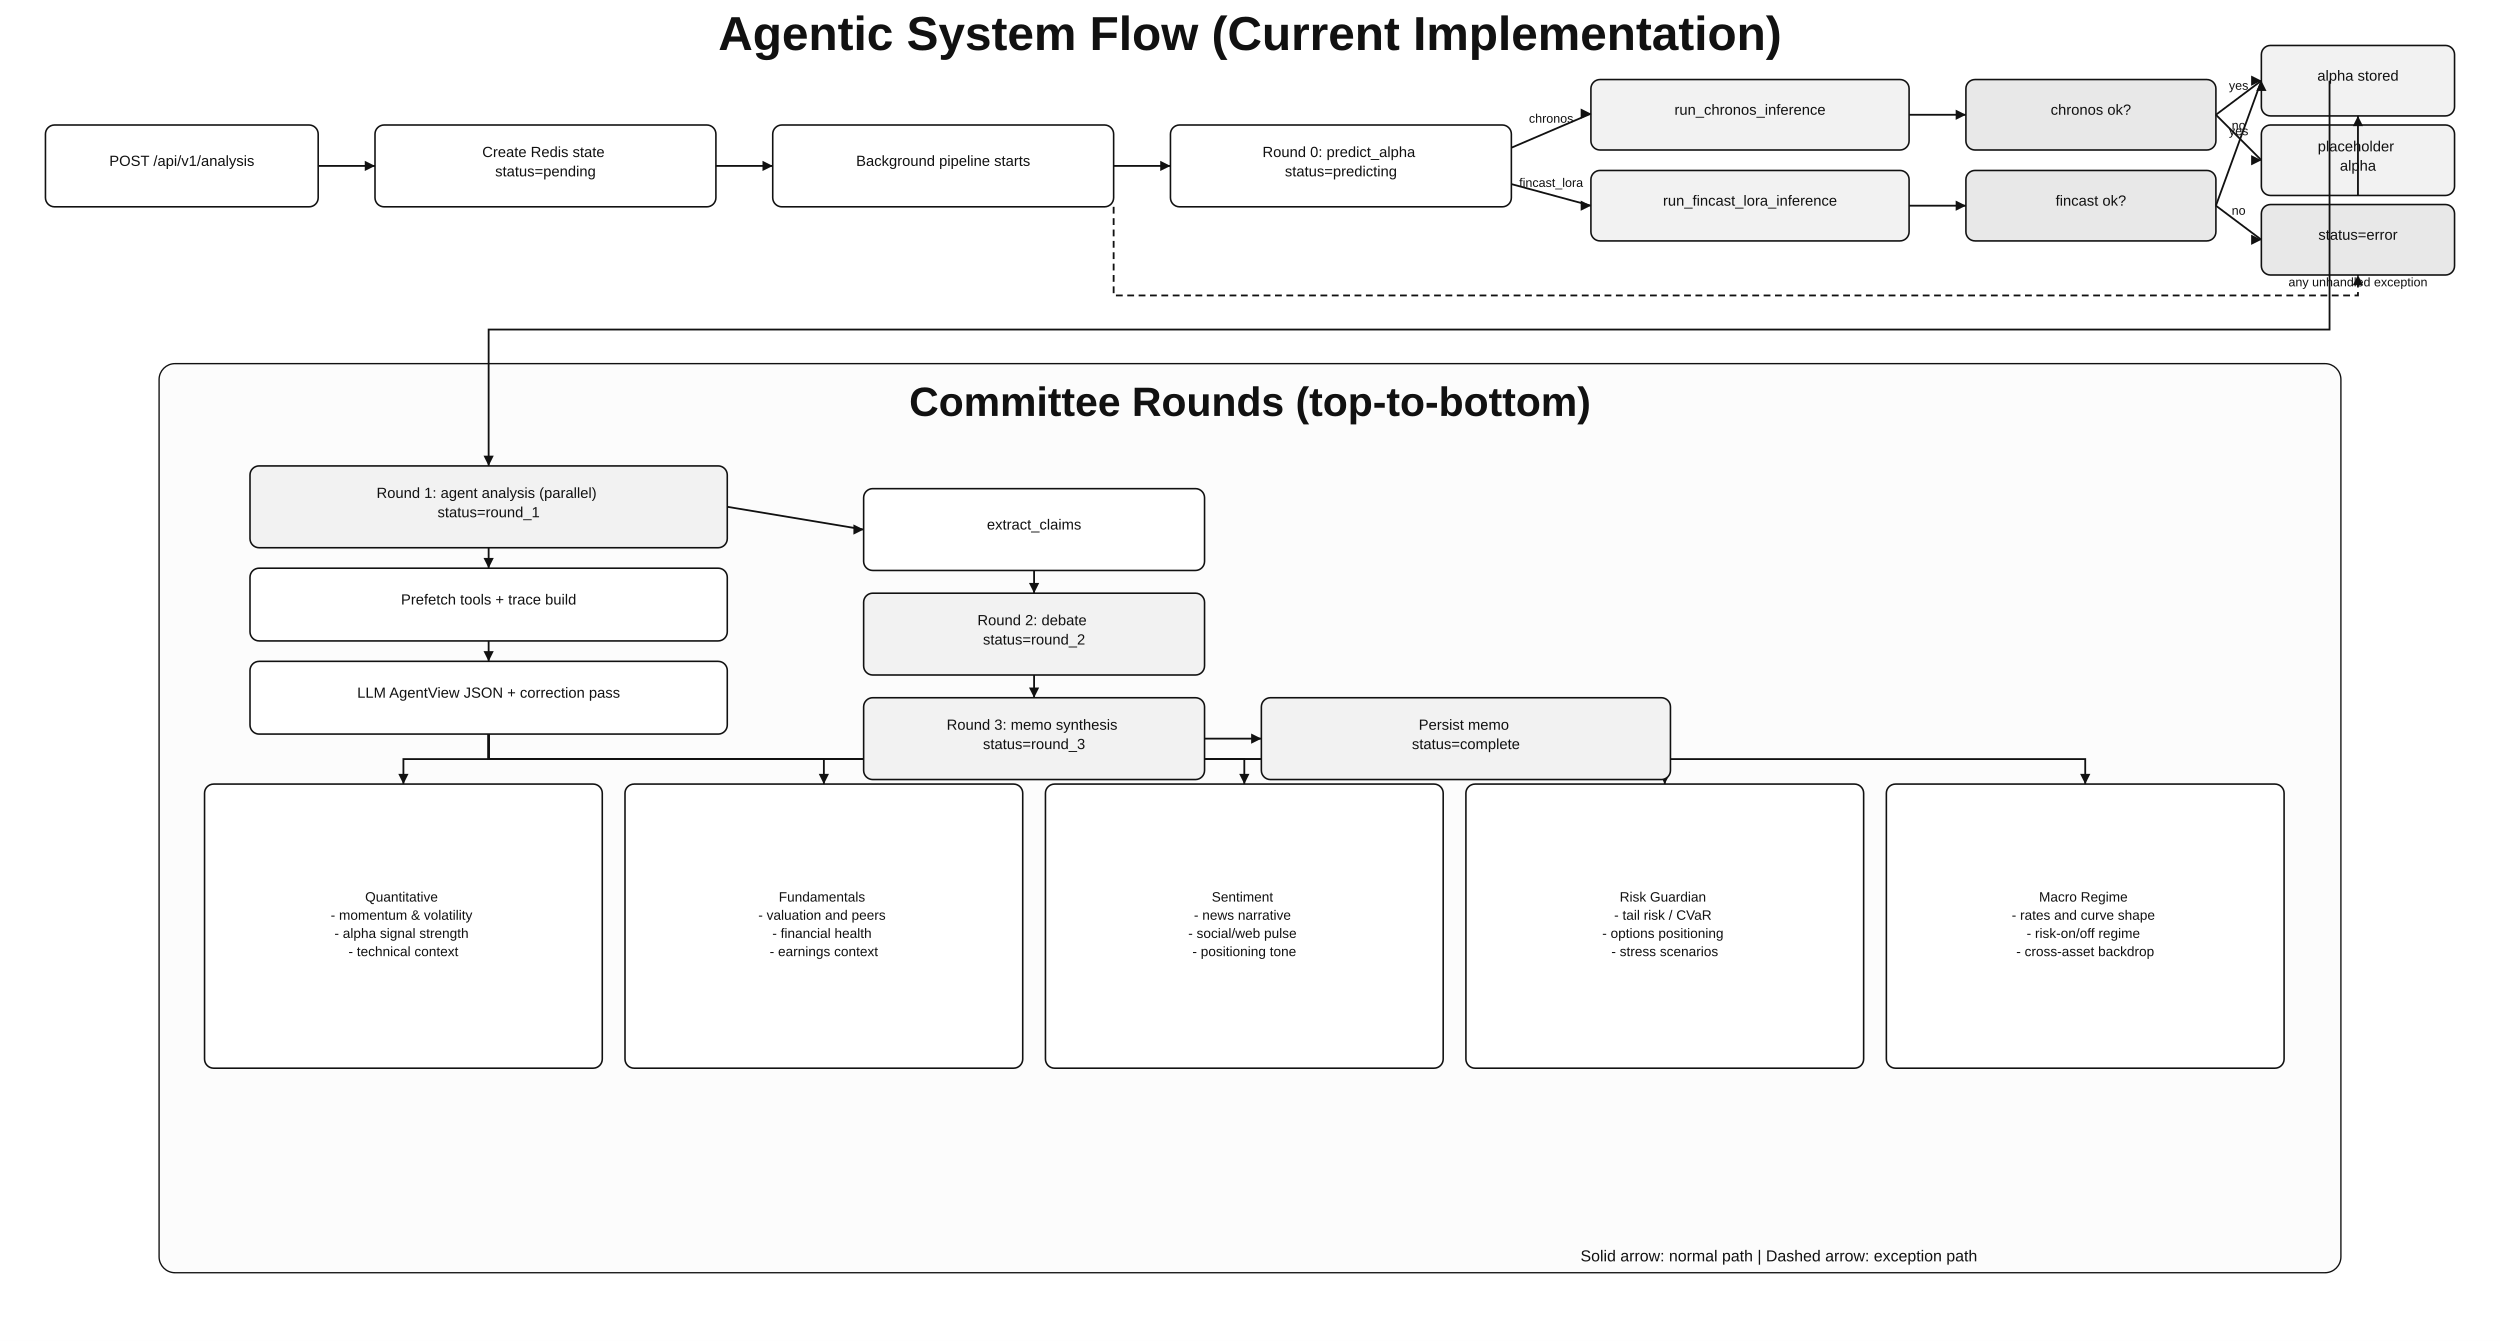
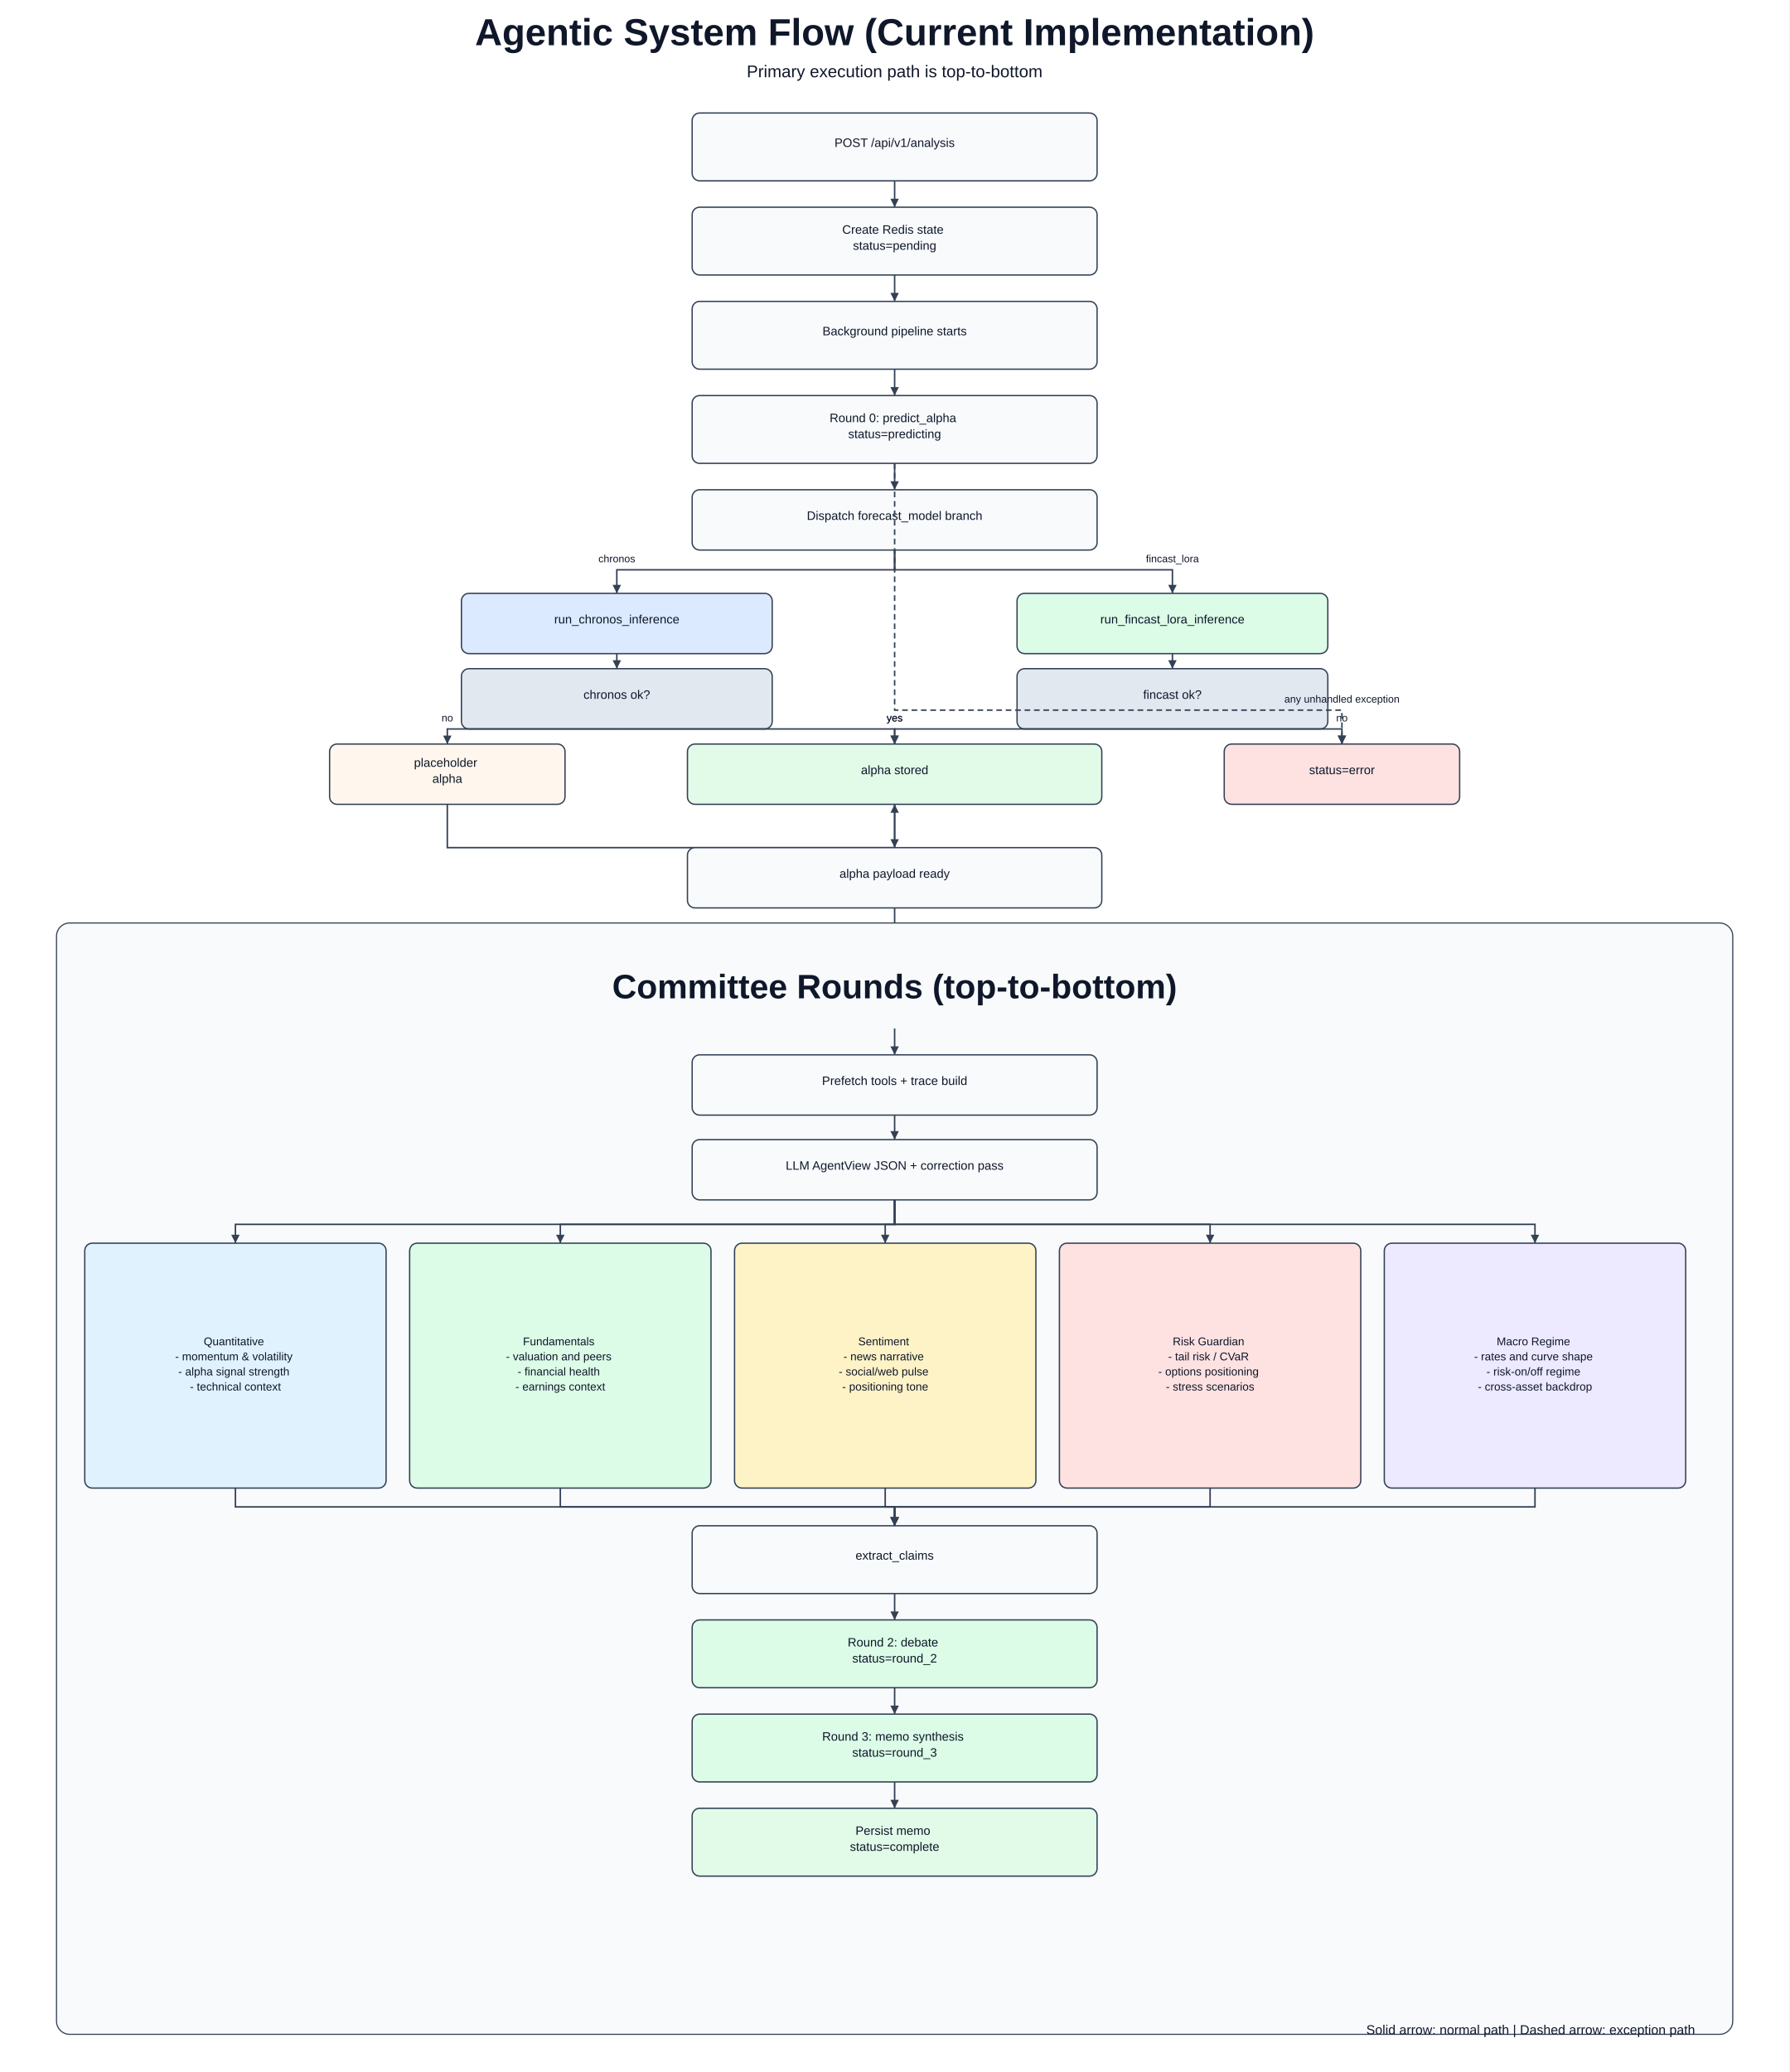
- <svg xmlns="http://www.w3.org/2000/svg" width="2200" height="1180" viewBox="0 0 2200 1180">
+ <svg xmlns="http://www.w3.org/2000/svg" width="1900" height="2200" viewBox="0 0 1900 2200">
  <rect width="100%" height="100%" fill="#ffffff" />
-   <text x="1100" y="44" text-anchor="middle" font-family="Arial, sans-serif" font-size="42" font-weight="700" fill="#111111">Agentic System Flow (Current Implementation)</text>
-   <rect x="40" y="110" width="240" height="72" rx="8" fill="#ffffff" stroke="#111111" stroke-width="1.4" />
-   <text x="160.0" y="146.0" text-anchor="middle" font-family="Arial, sans-serif" font-size="13" fill="#111111">
-     <tspan x="160.0" dy="0">POST /api/v1/analysis</tspan>
+   <text x="950" y="48" text-anchor="middle" font-family="Arial, sans-serif" font-size="40" font-weight="700" fill="#0f172a">Agentic System Flow (Current Implementation)</text>
+   <text x="950" y="82" text-anchor="middle" font-family="Arial, sans-serif" font-size="18" fill="#0f172a">Primary execution path is top-to-bottom</text>
+   <rect x="735.0" y="120" width="430" height="72" rx="8" fill="#f8fafc" stroke="#334155" stroke-width="1.4" />
+   <text x="950.0" y="156.0" text-anchor="middle" font-family="Arial, sans-serif" font-size="13" fill="#0f172a">
+     <tspan x="950.0" dy="0">POST /api/v1/analysis</tspan>
  </text>
-   <rect x="330" y="110" width="300" height="72" rx="8" fill="#ffffff" stroke="#111111" stroke-width="1.4" />
-   <text x="480.0" y="138.2" text-anchor="middle" font-family="Arial, sans-serif" font-size="13" fill="#111111">
-     <tspan x="480.0" dy="0">Create Redis state</tspan>
-     <tspan x="480.0" dy="17">status=pending</tspan>
+   <rect x="735.0" y="220" width="430" height="72" rx="8" fill="#f8fafc" stroke="#334155" stroke-width="1.4" />
+   <text x="950.0" y="248.2" text-anchor="middle" font-family="Arial, sans-serif" font-size="13" fill="#0f172a">
+     <tspan x="950.0" dy="0">Create Redis state</tspan>
+     <tspan x="950.0" dy="17">status=pending</tspan>
  </text>
-   <rect x="680" y="110" width="300" height="72" rx="8" fill="#ffffff" stroke="#111111" stroke-width="1.4" />
-   <text x="830.0" y="146.0" text-anchor="middle" font-family="Arial, sans-serif" font-size="13" fill="#111111">
-     <tspan x="830.0" dy="0">Background pipeline starts</tspan>
+   <rect x="735.0" y="320" width="430" height="72" rx="8" fill="#f8fafc" stroke="#334155" stroke-width="1.4" />
+   <text x="950.0" y="356.0" text-anchor="middle" font-family="Arial, sans-serif" font-size="13" fill="#0f172a">
+     <tspan x="950.0" dy="0">Background pipeline starts</tspan>
  </text>
-   <rect x="1030" y="110" width="300" height="72" rx="8" fill="#ffffff" stroke="#111111" stroke-width="1.4" />
-   <text x="1180.0" y="138.2" text-anchor="middle" font-family="Arial, sans-serif" font-size="13" fill="#111111">
-     <tspan x="1180.0" dy="0">Round 0: predict_alpha</tspan>
-     <tspan x="1180.0" dy="17">status=predicting</tspan>
+   <rect x="735.0" y="420" width="430" height="72" rx="8" fill="#f8fafc" stroke="#334155" stroke-width="1.4" />
+   <text x="950.0" y="448.2" text-anchor="middle" font-family="Arial, sans-serif" font-size="13" fill="#0f172a">
+     <tspan x="950.0" dy="0">Round 0: predict_alpha</tspan>
+     <tspan x="950.0" dy="17">status=predicting</tspan>
  </text>
-   <line x1="280" y1="146" x2="330" y2="146" stroke="#111111" stroke-width="1.6" />
-   <polygon points="330,146 321,141.5 321,150.5" fill="#111111" />
-   <line x1="630" y1="146" x2="680" y2="146" stroke="#111111" stroke-width="1.6" />
-   <polygon points="680,146 671,141.5 671,150.5" fill="#111111" />
-   <line x1="980" y1="146" x2="1030" y2="146" stroke="#111111" stroke-width="1.6" />
-   <polygon points="1030,146 1021,141.5 1021,150.5" fill="#111111" />
-   <rect x="1400" y="70" width="280" height="62" rx="8" fill="#f2f2f2" stroke="#111111" stroke-width="1.4" />
-   <text x="1540.0" y="101.0" text-anchor="middle" font-family="Arial, sans-serif" font-size="13" fill="#111111">
-     <tspan x="1540.0" dy="0">run_chronos_inference</tspan>
+   <rect x="735.0" y="520" width="430" height="64" rx="8" fill="#f8fafc" stroke="#334155" stroke-width="1.4" />
+   <text x="950.0" y="552.0" text-anchor="middle" font-family="Arial, sans-serif" font-size="13" fill="#0f172a">
+     <tspan x="950.0" dy="0">Dispatch forecast_model branch</tspan>
  </text>
-   <rect x="1400" y="150" width="280" height="62" rx="8" fill="#f2f2f2" stroke="#111111" stroke-width="1.4" />
-   <text x="1540.0" y="181.0" text-anchor="middle" font-family="Arial, sans-serif" font-size="13" fill="#111111">
-     <tspan x="1540.0" dy="0">run_fincast_lora_inference</tspan>
+   <line x1="950" y1="192" x2="950" y2="220" stroke="#334155" stroke-width="1.6" />
+   <polygon points="950,220 945.5,211 954.5,211" fill="#334155" />
+   <line x1="950" y1="292" x2="950" y2="320" stroke="#334155" stroke-width="1.6" />
+   <polygon points="950,320 945.5,311 954.5,311" fill="#334155" />
+   <line x1="950" y1="392" x2="950" y2="420" stroke="#334155" stroke-width="1.6" />
+   <polygon points="950,420 945.5,411 954.5,411" fill="#334155" />
+   <line x1="950" y1="492" x2="950" y2="520" stroke="#334155" stroke-width="1.6" />
+   <polygon points="950,520 945.5,511 954.5,511" fill="#334155" />
+   <rect x="490" y="630" width="330" height="64" rx="8" fill="#dbeafe" stroke="#334155" stroke-width="1.4" />
+   <text x="655.0" y="662.0" text-anchor="middle" font-family="Arial, sans-serif" font-size="13" fill="#0f172a">
+     <tspan x="655.0" dy="0">run_chronos_inference</tspan>
  </text>
-   <line x1="1330" y1="130" x2="1400" y2="100" stroke="#111111" stroke-width="1.6" />
-   <polygon points="1400,100 1391,95.5 1391,104.5" fill="#111111" />
-   <text x="1365.0" y="108.0" text-anchor="middle" font-family="Arial, sans-serif" font-size="11" fill="#111111">chronos</text>
-   <line x1="1330" y1="162" x2="1400" y2="181" stroke="#111111" stroke-width="1.6" />
-   <polygon points="1400,181 1391,176.5 1391,185.5" fill="#111111" />
-   <text x="1365.0" y="164.5" text-anchor="middle" font-family="Arial, sans-serif" font-size="11" fill="#111111">fincast_lora</text>
-   <rect x="1730" y="70" width="220" height="62" rx="8" fill="#e8e8e8" stroke="#111111" stroke-width="1.4" />
-   <text x="1840.0" y="101.0" text-anchor="middle" font-family="Arial, sans-serif" font-size="13" fill="#111111">
-     <tspan x="1840.0" dy="0">chronos ok?</tspan>
+   <rect x="1080" y="630" width="330" height="64" rx="8" fill="#dcfce7" stroke="#334155" stroke-width="1.4" />
+   <text x="1245.0" y="662.0" text-anchor="middle" font-family="Arial, sans-serif" font-size="13" fill="#0f172a">
+     <tspan x="1245.0" dy="0">run_fincast_lora_inference</tspan>
  </text>
-   <rect x="1730" y="150" width="220" height="62" rx="8" fill="#e8e8e8" stroke="#111111" stroke-width="1.4" />
-   <text x="1840.0" y="181.0" text-anchor="middle" font-family="Arial, sans-serif" font-size="13" fill="#111111">
-     <tspan x="1840.0" dy="0">fincast ok?</tspan>
+   <rect x="490" y="710" width="330" height="64" rx="8" fill="#e2e8f0" stroke="#334155" stroke-width="1.4" />
+   <text x="655.0" y="742.0" text-anchor="middle" font-family="Arial, sans-serif" font-size="13" fill="#0f172a">
+     <tspan x="655.0" dy="0">chronos ok?</tspan>
  </text>
-   <line x1="1680" y1="101" x2="1730" y2="101" stroke="#111111" stroke-width="1.6" />
-   <polygon points="1730,101 1721,96.5 1721,105.5" fill="#111111" />
-   <line x1="1680" y1="181" x2="1730" y2="181" stroke="#111111" stroke-width="1.6" />
-   <polygon points="1730,181 1721,176.5 1721,185.5" fill="#111111" />
-   <rect x="1990" y="40" width="170" height="62" rx="8" fill="#f2f2f2" stroke="#111111" stroke-width="1.4" />
-   <text x="2075.0" y="71.0" text-anchor="middle" font-family="Arial, sans-serif" font-size="13" fill="#111111">
-     <tspan x="2075.0" dy="0">alpha stored</tspan>
+   <rect x="1080" y="710" width="330" height="64" rx="8" fill="#e2e8f0" stroke="#334155" stroke-width="1.4" />
+   <text x="1245.0" y="742.0" text-anchor="middle" font-family="Arial, sans-serif" font-size="13" fill="#0f172a">
+     <tspan x="1245.0" dy="0">fincast ok?</tspan>
  </text>
-   <rect x="1990" y="180" width="170" height="62" rx="8" fill="#e8e8e8" stroke="#111111" stroke-width="1.4" />
-   <text x="2075.0" y="211.0" text-anchor="middle" font-family="Arial, sans-serif" font-size="13" fill="#111111">
-     <tspan x="2075.0" dy="0">status=error</tspan>
+   <polyline points="950,584 950,605 655.0,605 655.0,630" fill="none" stroke="#334155" stroke-width="1.6" />
+   <polygon points="655.0,630 650.5,621 659.5,621" fill="#334155" />
+   <text x="655.0" y="597" text-anchor="middle" font-family="Arial, sans-serif" font-size="11" fill="#0f172a">chronos</text>
+   <polyline points="950,584 950,605 1245.0,605 1245.0,630" fill="none" stroke="#334155" stroke-width="1.6" />
+   <polygon points="1245.0,630 1240.5,621 1249.5,621" fill="#334155" />
+   <text x="1245.0" y="597" text-anchor="middle" font-family="Arial, sans-serif" font-size="11" fill="#0f172a">fincast_lora</text>
+   <line x1="655.0" y1="694" x2="655.0" y2="710" stroke="#334155" stroke-width="1.6" />
+   <polygon points="655.0,710 650.5,701 659.5,701" fill="#334155" />
+   <line x1="1245.0" y1="694" x2="1245.0" y2="710" stroke="#334155" stroke-width="1.6" />
+   <polygon points="1245.0,710 1240.5,701 1249.5,701" fill="#334155" />
+   <rect x="730" y="790" width="440" height="64" rx="8" fill="#e2fbe8" stroke="#334155" stroke-width="1.4" />
+   <text x="950.0" y="822.0" text-anchor="middle" font-family="Arial, sans-serif" font-size="13" fill="#0f172a">
+     <tspan x="950.0" dy="0">alpha stored</tspan>
  </text>
-   <rect x="1990" y="110" width="170" height="62" rx="8" fill="#f2f2f2" stroke="#111111" stroke-width="1.4" />
-   <text x="2075.0" y="133.2" text-anchor="middle" font-family="Arial, sans-serif" font-size="13" fill="#111111">
-     <tspan x="2075.0" dy="0">placeholder</tspan>
-     <tspan x="2075.0" dy="17">alpha</tspan>
+   <rect x="350" y="790" width="250" height="64" rx="8" fill="#fff7ed" stroke="#334155" stroke-width="1.4" />
+   <text x="475.0" y="814.2" text-anchor="middle" font-family="Arial, sans-serif" font-size="13" fill="#0f172a">
+     <tspan x="475.0" dy="0">placeholder</tspan>
+     <tspan x="475.0" dy="17">alpha</tspan>
  </text>
-   <line x1="1950" y1="101" x2="1990" y2="71" stroke="#111111" stroke-width="1.6" />
-   <polygon points="1990,71 1981,66.5 1981,75.5" fill="#111111" />
-   <text x="1970.0" y="79.0" text-anchor="middle" font-family="Arial, sans-serif" font-size="11" fill="#111111">yes</text>
-   <line x1="1950" y1="101" x2="1990" y2="141" stroke="#111111" stroke-width="1.6" />
-   <polygon points="1990,141 1981,136.5 1981,145.5" fill="#111111" />
-   <text x="1970.0" y="114.0" text-anchor="middle" font-family="Arial, sans-serif" font-size="11" fill="#111111">no</text>
-   <line x1="2075" y1="172" x2="2075" y2="102" stroke="#111111" stroke-width="1.6" />
-   <polygon points="2075,102 2070.5,111 2079.5,111" fill="#111111" />
-   <line x1="1950" y1="181" x2="1990" y2="211" stroke="#111111" stroke-width="1.6" />
-   <polygon points="1990,211 1981,206.5 1981,215.5" fill="#111111" />
-   <text x="1970.0" y="189.0" text-anchor="middle" font-family="Arial, sans-serif" font-size="11" fill="#111111">no</text>
-   <line x1="1950" y1="181" x2="1990" y2="71" stroke="#111111" stroke-width="1.6" />
-   <polygon points="1990,71 1985.5,80 1994.5,80" fill="#111111" />
-   <text x="1970.0" y="119.0" text-anchor="middle" font-family="Arial, sans-serif" font-size="11" fill="#111111">yes</text>
-   <polyline points="980,182 980,260 2075,260 2075,242" fill="none" stroke="#111111" stroke-width="1.6" stroke-dasharray="6 4" />
-   <polygon points="2075,242 2070.5,251 2079.5,251" fill="#111111" />
-   <text x="2075" y="252" text-anchor="middle" font-family="Arial, sans-serif" font-size="11" fill="#111111">any unhandled exception</text>
-   <rect x="140" y="320" width="1920" height="800" rx="14" fill="#fcfcfc" stroke="#111111" stroke-width="1.2" />
-   <text x="1100" y="366" text-anchor="middle" font-family="Arial, sans-serif" font-size="36" font-weight="700" fill="#111111">Committee Rounds (top-to-bottom)</text>
-   <rect x="220" y="410" width="420" height="72" rx="8" fill="#f2f2f2" stroke="#111111" stroke-width="1.4" />
-   <text x="430.0" y="438.2" text-anchor="middle" font-family="Arial, sans-serif" font-size="13" fill="#111111">
-     <tspan x="430.0" dy="0">Round 1: agent analysis (parallel)</tspan>
-     <tspan x="430.0" dy="17">status=round_1</tspan>
+   <rect x="1300" y="790" width="250" height="64" rx="8" fill="#fee2e2" stroke="#334155" stroke-width="1.4" />
+   <text x="1425.0" y="822.0" text-anchor="middle" font-family="Arial, sans-serif" font-size="13" fill="#0f172a">
+     <tspan x="1425.0" dy="0">status=error</tspan>
  </text>
-   <rect x="220" y="500" width="420" height="64" rx="8" fill="#ffffff" stroke="#111111" stroke-width="1.4" />
-   <text x="430.0" y="532.0" text-anchor="middle" font-family="Arial, sans-serif" font-size="13" fill="#111111">
-     <tspan x="430.0" dy="0">Prefetch tools + trace build</tspan>
+   <polyline points="655.0,774 655.0,774 950,774 950,790" fill="none" stroke="#334155" stroke-width="1.6" />
+   <polygon points="950,790 945.5,781 954.5,781" fill="#334155" />
+   <text x="950" y="766" text-anchor="middle" font-family="Arial, sans-serif" font-size="11" fill="#0f172a">yes</text>
+   <polyline points="655.0,774 655.0,774 475,774 475,790" fill="none" stroke="#334155" stroke-width="1.6" />
+   <polygon points="475,790 470.5,781 479.5,781" fill="#334155" />
+   <text x="475" y="766" text-anchor="middle" font-family="Arial, sans-serif" font-size="11" fill="#0f172a">no</text>
+   <polyline points="475,854 475,900 950,900 950,854" fill="none" stroke="#334155" stroke-width="1.6" />
+   <polygon points="950,854 945.5,863 954.5,863" fill="#334155" />
+   <polyline points="1245.0,774 1245.0,774 950,774 950,790" fill="none" stroke="#334155" stroke-width="1.6" />
+   <polygon points="950,790 945.5,781 954.5,781" fill="#334155" />
+   <text x="950" y="766" text-anchor="middle" font-family="Arial, sans-serif" font-size="11" fill="#0f172a">yes</text>
+   <polyline points="1245.0,774 1245.0,774 1425,774 1425,790" fill="none" stroke="#334155" stroke-width="1.6" />
+   <polygon points="1425,790 1420.5,781 1429.5,781" fill="#334155" />
+   <text x="1425" y="766" text-anchor="middle" font-family="Arial, sans-serif" font-size="11" fill="#0f172a">no</text>
+   <polyline points="950,492 950,754 1425,754 1425,790" fill="none" stroke="#334155" stroke-width="1.6" stroke-dasharray="6 4" />
+   <polygon points="1425,790 1420.5,781 1429.5,781" fill="#334155" />
+   <text x="1425" y="746" text-anchor="middle" font-family="Arial, sans-serif" font-size="11" fill="#0f172a">any unhandled exception</text>
+   <rect x="730" y="900" width="440" height="64" rx="8" fill="#f8fafc" stroke="#334155" stroke-width="1.4" />
+   <text x="950.0" y="932.0" text-anchor="middle" font-family="Arial, sans-serif" font-size="13" fill="#0f172a">
+     <tspan x="950.0" dy="0">alpha payload ready</tspan>
  </text>
-   <rect x="220" y="582" width="420" height="64" rx="8" fill="#ffffff" stroke="#111111" stroke-width="1.4" />
-   <text x="430.0" y="614.0" text-anchor="middle" font-family="Arial, sans-serif" font-size="13" fill="#111111">
-     <tspan x="430.0" dy="0">LLM AgentView JSON + correction pass</tspan>
+   <line x1="950" y1="854" x2="950" y2="900" stroke="#334155" stroke-width="1.6" />
+   <polygon points="950,900 945.5,891 954.5,891" fill="#334155" />
+   <rect x="735.0" y="1020" width="430" height="72" rx="8" fill="#dbeafe" stroke="#334155" stroke-width="1.4" />
+   <text x="950.0" y="1048.2" text-anchor="middle" font-family="Arial, sans-serif" font-size="13" fill="#0f172a">
+     <tspan x="950.0" dy="0">Round 1: agent analysis (parallel)</tspan>
+     <tspan x="950.0" dy="17">status=round_1</tspan>
  </text>
-   <line x1="430" y1="482" x2="430" y2="500" stroke="#111111" stroke-width="1.6" />
-   <polygon points="430,500 425.5,491 434.5,491" fill="#111111" />
-   <line x1="430" y1="564" x2="430" y2="582" stroke="#111111" stroke-width="1.6" />
-   <polygon points="430,582 425.5,573 434.5,573" fill="#111111" />
-   <rect x="180" y="690" width="350" height="250" rx="8" fill="#ffffff" stroke="#111111" stroke-width="1.4" />
-   <text x="355.0" y="793.4" text-anchor="middle" font-family="Arial, sans-serif" font-size="12" fill="#111111">
-     <tspan x="355.0" dy="0">Quantitative</tspan>
-     <tspan x="355.0" dy="16">- momentum &amp; volatility</tspan>
-     <tspan x="355.0" dy="16">- alpha signal strength</tspan>
-     <tspan x="355.0" dy="16">- technical context</tspan>
+   <line x1="950" y1="964" x2="950" y2="1020" stroke="#334155" stroke-width="1.6" />
+   <polygon points="950,1020 945.5,1011 954.5,1011" fill="#334155" />
+   <rect x="60" y="980" width="1780" height="1180" rx="14" fill="#f8fafc" stroke="#334155" stroke-width="1.2" />
+   <text x="950" y="1060" text-anchor="middle" font-family="Arial, sans-serif" font-size="36" font-weight="700" fill="#0f172a">Committee Rounds (top-to-bottom)</text>
+   <rect x="735.0" y="1120" width="430" height="64" rx="8" fill="#f8fafc" stroke="#334155" stroke-width="1.4" />
+   <text x="950.0" y="1152.0" text-anchor="middle" font-family="Arial, sans-serif" font-size="13" fill="#0f172a">
+     <tspan x="950.0" dy="0">Prefetch tools + trace build</tspan>
  </text>
-   <rect x="550" y="690" width="350" height="250" rx="8" fill="#ffffff" stroke="#111111" stroke-width="1.4" />
-   <text x="725.0" y="793.4" text-anchor="middle" font-family="Arial, sans-serif" font-size="12" fill="#111111">
-     <tspan x="725.0" dy="0">Fundamentals</tspan>
-     <tspan x="725.0" dy="16">- valuation and peers</tspan>
-     <tspan x="725.0" dy="16">- financial health</tspan>
-     <tspan x="725.0" dy="16">- earnings context</tspan>
+   <rect x="735.0" y="1210" width="430" height="64" rx="8" fill="#f8fafc" stroke="#334155" stroke-width="1.4" />
+   <text x="950.0" y="1242.0" text-anchor="middle" font-family="Arial, sans-serif" font-size="13" fill="#0f172a">
+     <tspan x="950.0" dy="0">LLM AgentView JSON + correction pass</tspan>
  </text>
-   <rect x="920" y="690" width="350" height="250" rx="8" fill="#ffffff" stroke="#111111" stroke-width="1.4" />
-   <text x="1095.0" y="793.4" text-anchor="middle" font-family="Arial, sans-serif" font-size="12" fill="#111111">
-     <tspan x="1095.0" dy="0">Sentiment</tspan>
-     <tspan x="1095.0" dy="16">- news narrative</tspan>
-     <tspan x="1095.0" dy="16">- social/web pulse</tspan>
-     <tspan x="1095.0" dy="16">- positioning tone</tspan>
+   <line x1="950" y1="1092" x2="950" y2="1120" stroke="#334155" stroke-width="1.6" />
+   <polygon points="950,1120 945.5,1111 954.5,1111" fill="#334155" />
+   <line x1="950" y1="1184" x2="950" y2="1210" stroke="#334155" stroke-width="1.6" />
+   <polygon points="950,1210 945.5,1201 954.5,1201" fill="#334155" />
+   <rect x="90" y="1320" width="320" height="260" rx="8" fill="#e0f2fe" stroke="#334155" stroke-width="1.4" />
+   <text x="250.0" y="1428.4" text-anchor="middle" font-family="Arial, sans-serif" font-size="12" fill="#0f172a">
+     <tspan x="250.0" dy="0">Quantitative</tspan>
+     <tspan x="250.0" dy="16">- momentum &amp; volatility</tspan>
+     <tspan x="250.0" dy="16">- alpha signal strength</tspan>
+     <tspan x="250.0" dy="16">- technical context</tspan>
  </text>
-   <rect x="1290" y="690" width="350" height="250" rx="8" fill="#ffffff" stroke="#111111" stroke-width="1.4" />
-   <text x="1465.0" y="793.4" text-anchor="middle" font-family="Arial, sans-serif" font-size="12" fill="#111111">
-     <tspan x="1465.0" dy="0">Risk Guardian</tspan>
-     <tspan x="1465.0" dy="16">- tail risk / CVaR</tspan>
-     <tspan x="1465.0" dy="16">- options positioning</tspan>
-     <tspan x="1465.0" dy="16">- stress scenarios</tspan>
+   <polyline points="950,1274 950,1300 250.0,1300 250.0,1320" fill="none" stroke="#334155" stroke-width="1.6" />
+   <polygon points="250.0,1320 245.5,1311 254.5,1311" fill="#334155" />
+   <rect x="435" y="1320" width="320" height="260" rx="8" fill="#dcfce7" stroke="#334155" stroke-width="1.4" />
+   <text x="595.0" y="1428.4" text-anchor="middle" font-family="Arial, sans-serif" font-size="12" fill="#0f172a">
+     <tspan x="595.0" dy="0">Fundamentals</tspan>
+     <tspan x="595.0" dy="16">- valuation and peers</tspan>
+     <tspan x="595.0" dy="16">- financial health</tspan>
+     <tspan x="595.0" dy="16">- earnings context</tspan>
  </text>
-   <rect x="1660" y="690" width="350" height="250" rx="8" fill="#ffffff" stroke="#111111" stroke-width="1.4" />
-   <text x="1835.0" y="793.4" text-anchor="middle" font-family="Arial, sans-serif" font-size="12" fill="#111111">
-     <tspan x="1835.0" dy="0">Macro Regime</tspan>
-     <tspan x="1835.0" dy="16">- rates and curve shape</tspan>
-     <tspan x="1835.0" dy="16">- risk-on/off regime</tspan>
-     <tspan x="1835.0" dy="16">- cross-asset backdrop</tspan>
+   <polyline points="950,1274 950,1300 595.0,1300 595.0,1320" fill="none" stroke="#334155" stroke-width="1.6" />
+   <polygon points="595.0,1320 590.5,1311 599.5,1311" fill="#334155" />
+   <rect x="780" y="1320" width="320" height="260" rx="8" fill="#fef3c7" stroke="#334155" stroke-width="1.4" />
+   <text x="940.0" y="1428.4" text-anchor="middle" font-family="Arial, sans-serif" font-size="12" fill="#0f172a">
+     <tspan x="940.0" dy="0">Sentiment</tspan>
+     <tspan x="940.0" dy="16">- news narrative</tspan>
+     <tspan x="940.0" dy="16">- social/web pulse</tspan>
+     <tspan x="940.0" dy="16">- positioning tone</tspan>
  </text>
-   <polyline points="430,646 430,668 355.0,668 355.0,690" fill="none" stroke="#111111" stroke-width="1.6" />
-   <polygon points="355.0,690 350.5,681 359.5,681" fill="#111111" />
-   <polyline points="430,646 430,668 725.0,668 725.0,690" fill="none" stroke="#111111" stroke-width="1.6" />
-   <polygon points="725.0,690 720.5,681 729.5,681" fill="#111111" />
-   <polyline points="430,646 430,668 1095.0,668 1095.0,690" fill="none" stroke="#111111" stroke-width="1.6" />
-   <polygon points="1095.0,690 1090.5,681 1099.5,681" fill="#111111" />
-   <polyline points="430,646 430,668 1465.0,668 1465.0,690" fill="none" stroke="#111111" stroke-width="1.6" />
-   <polygon points="1465.0,690 1460.5,681 1469.5,681" fill="#111111" />
-   <polyline points="430,646 430,668 1835.0,668 1835.0,690" fill="none" stroke="#111111" stroke-width="1.6" />
-   <polygon points="1835.0,690 1830.5,681 1839.5,681" fill="#111111" />
-   <rect x="760" y="430" width="300" height="72" rx="8" fill="#ffffff" stroke="#111111" stroke-width="1.4" />
-   <text x="910.0" y="466.0" text-anchor="middle" font-family="Arial, sans-serif" font-size="13" fill="#111111">
-     <tspan x="910.0" dy="0">extract_claims</tspan>
+   <polyline points="950,1274 950,1300 940.0,1300 940.0,1320" fill="none" stroke="#334155" stroke-width="1.6" />
+   <polygon points="940.0,1320 935.5,1311 944.5,1311" fill="#334155" />
+   <rect x="1125" y="1320" width="320" height="260" rx="8" fill="#fee2e2" stroke="#334155" stroke-width="1.4" />
+   <text x="1285.0" y="1428.4" text-anchor="middle" font-family="Arial, sans-serif" font-size="12" fill="#0f172a">
+     <tspan x="1285.0" dy="0">Risk Guardian</tspan>
+     <tspan x="1285.0" dy="16">- tail risk / CVaR</tspan>
+     <tspan x="1285.0" dy="16">- options positioning</tspan>
+     <tspan x="1285.0" dy="16">- stress scenarios</tspan>
  </text>
-   <rect x="760" y="522" width="300" height="72" rx="8" fill="#f2f2f2" stroke="#111111" stroke-width="1.4" />
-   <text x="910.0" y="550.2" text-anchor="middle" font-family="Arial, sans-serif" font-size="13" fill="#111111">
-     <tspan x="910.0" dy="0">Round 2: debate</tspan>
-     <tspan x="910.0" dy="17">status=round_2</tspan>
+   <polyline points="950,1274 950,1300 1285.0,1300 1285.0,1320" fill="none" stroke="#334155" stroke-width="1.6" />
+   <polygon points="1285.0,1320 1280.5,1311 1289.5,1311" fill="#334155" />
+   <rect x="1470" y="1320" width="320" height="260" rx="8" fill="#ede9fe" stroke="#334155" stroke-width="1.4" />
+   <text x="1630.0" y="1428.4" text-anchor="middle" font-family="Arial, sans-serif" font-size="12" fill="#0f172a">
+     <tspan x="1630.0" dy="0">Macro Regime</tspan>
+     <tspan x="1630.0" dy="16">- rates and curve shape</tspan>
+     <tspan x="1630.0" dy="16">- risk-on/off regime</tspan>
+     <tspan x="1630.0" dy="16">- cross-asset backdrop</tspan>
  </text>
-   <rect x="760" y="614" width="300" height="72" rx="8" fill="#f2f2f2" stroke="#111111" stroke-width="1.4" />
-   <text x="910.0" y="642.2" text-anchor="middle" font-family="Arial, sans-serif" font-size="13" fill="#111111">
-     <tspan x="910.0" dy="0">Round 3: memo synthesis</tspan>
-     <tspan x="910.0" dy="17">status=round_3</tspan>
+   <polyline points="950,1274 950,1300 1630.0,1300 1630.0,1320" fill="none" stroke="#334155" stroke-width="1.6" />
+   <polygon points="1630.0,1320 1625.5,1311 1634.5,1311" fill="#334155" />
+   <rect x="735.0" y="1620" width="430" height="72" rx="8" fill="#f8fafc" stroke="#334155" stroke-width="1.4" />
+   <text x="950.0" y="1656.0" text-anchor="middle" font-family="Arial, sans-serif" font-size="13" fill="#0f172a">
+     <tspan x="950.0" dy="0">extract_claims</tspan>
  </text>
-   <rect x="1110" y="614" width="360" height="72" rx="8" fill="#f2f2f2" stroke="#111111" stroke-width="1.4" />
-   <text x="1290.0" y="642.2" text-anchor="middle" font-family="Arial, sans-serif" font-size="13" fill="#111111">
-     <tspan x="1290.0" dy="0">Persist memo</tspan>
-     <tspan x="1290.0" dy="17">status=complete</tspan>
+   <rect x="735.0" y="1720" width="430" height="72" rx="8" fill="#dcfce7" stroke="#334155" stroke-width="1.4" />
+   <text x="950.0" y="1748.2" text-anchor="middle" font-family="Arial, sans-serif" font-size="13" fill="#0f172a">
+     <tspan x="950.0" dy="0">Round 2: debate</tspan>
+     <tspan x="950.0" dy="17">status=round_2</tspan>
  </text>
-   <line x1="640" y1="446" x2="760" y2="466" stroke="#111111" stroke-width="1.6" />
-   <polygon points="760,466 751,461.5 751,470.5" fill="#111111" />
-   <line x1="910" y1="502" x2="910" y2="522" stroke="#111111" stroke-width="1.6" />
-   <polygon points="910,522 905.5,513 914.5,513" fill="#111111" />
-   <line x1="910" y1="594" x2="910" y2="614" stroke="#111111" stroke-width="1.6" />
-   <polygon points="910,614 905.5,605 914.5,605" fill="#111111" />
-   <line x1="1060" y1="650" x2="1110" y2="650" stroke="#111111" stroke-width="1.6" />
-   <polygon points="1110,650 1101,645.5 1101,654.5" fill="#111111" />
-   <polyline points="2050,71 2050,290 430,290 430,410" fill="none" stroke="#111111" stroke-width="1.6" />
-   <polygon points="430,410 425.5,401 434.5,401" fill="#111111" />
-   <text x="1740" y="1110" text-anchor="end" font-family="Arial, sans-serif" font-size="14" fill="#111111">Solid arrow: normal path   |   Dashed arrow: exception path</text>
+   <rect x="735.0" y="1820" width="430" height="72" rx="8" fill="#dcfce7" stroke="#334155" stroke-width="1.4" />
+   <text x="950.0" y="1848.2" text-anchor="middle" font-family="Arial, sans-serif" font-size="13" fill="#0f172a">
+     <tspan x="950.0" dy="0">Round 3: memo synthesis</tspan>
+     <tspan x="950.0" dy="17">status=round_3</tspan>
+   </text>
+   <rect x="735.0" y="1920" width="430" height="72" rx="8" fill="#e2fbe8" stroke="#334155" stroke-width="1.4" />
+   <text x="950.0" y="1948.2" text-anchor="middle" font-family="Arial, sans-serif" font-size="13" fill="#0f172a">
+     <tspan x="950.0" dy="0">Persist memo</tspan>
+     <tspan x="950.0" dy="17">status=complete</tspan>
+   </text>
+   <polyline points="250.0,1580 250.0,1600 950,1600 950,1620" fill="none" stroke="#334155" stroke-width="1.6" />
+   <polygon points="950,1620 945.5,1611 954.5,1611" fill="#334155" />
+   <polyline points="595.0,1580 595.0,1600 950,1600 950,1620" fill="none" stroke="#334155" stroke-width="1.6" />
+   <polygon points="950,1620 945.5,1611 954.5,1611" fill="#334155" />
+   <polyline points="940.0,1580 940.0,1600 950,1600 950,1620" fill="none" stroke="#334155" stroke-width="1.6" />
+   <polygon points="950,1620 945.5,1611 954.5,1611" fill="#334155" />
+   <polyline points="1285.0,1580 1285.0,1600 950,1600 950,1620" fill="none" stroke="#334155" stroke-width="1.6" />
+   <polygon points="950,1620 945.5,1611 954.5,1611" fill="#334155" />
+   <polyline points="1630.0,1580 1630.0,1600 950,1600 950,1620" fill="none" stroke="#334155" stroke-width="1.6" />
+   <polygon points="950,1620 945.5,1611 954.5,1611" fill="#334155" />
+   <line x1="950" y1="1692" x2="950" y2="1720" stroke="#334155" stroke-width="1.6" />
+   <polygon points="950,1720 945.5,1711 954.5,1711" fill="#334155" />
+   <line x1="950" y1="1792" x2="950" y2="1820" stroke="#334155" stroke-width="1.6" />
+   <polygon points="950,1820 945.5,1811 954.5,1811" fill="#334155" />
+   <line x1="950" y1="1892" x2="950" y2="1920" stroke="#334155" stroke-width="1.6" />
+   <polygon points="950,1920 945.5,1911 954.5,1911" fill="#334155" />
+   <text x="1800" y="2160" text-anchor="end" font-family="Arial, sans-serif" font-size="14" fill="#0f172a">Solid arrow: normal path   |   Dashed arrow: exception path</text>
</svg>
